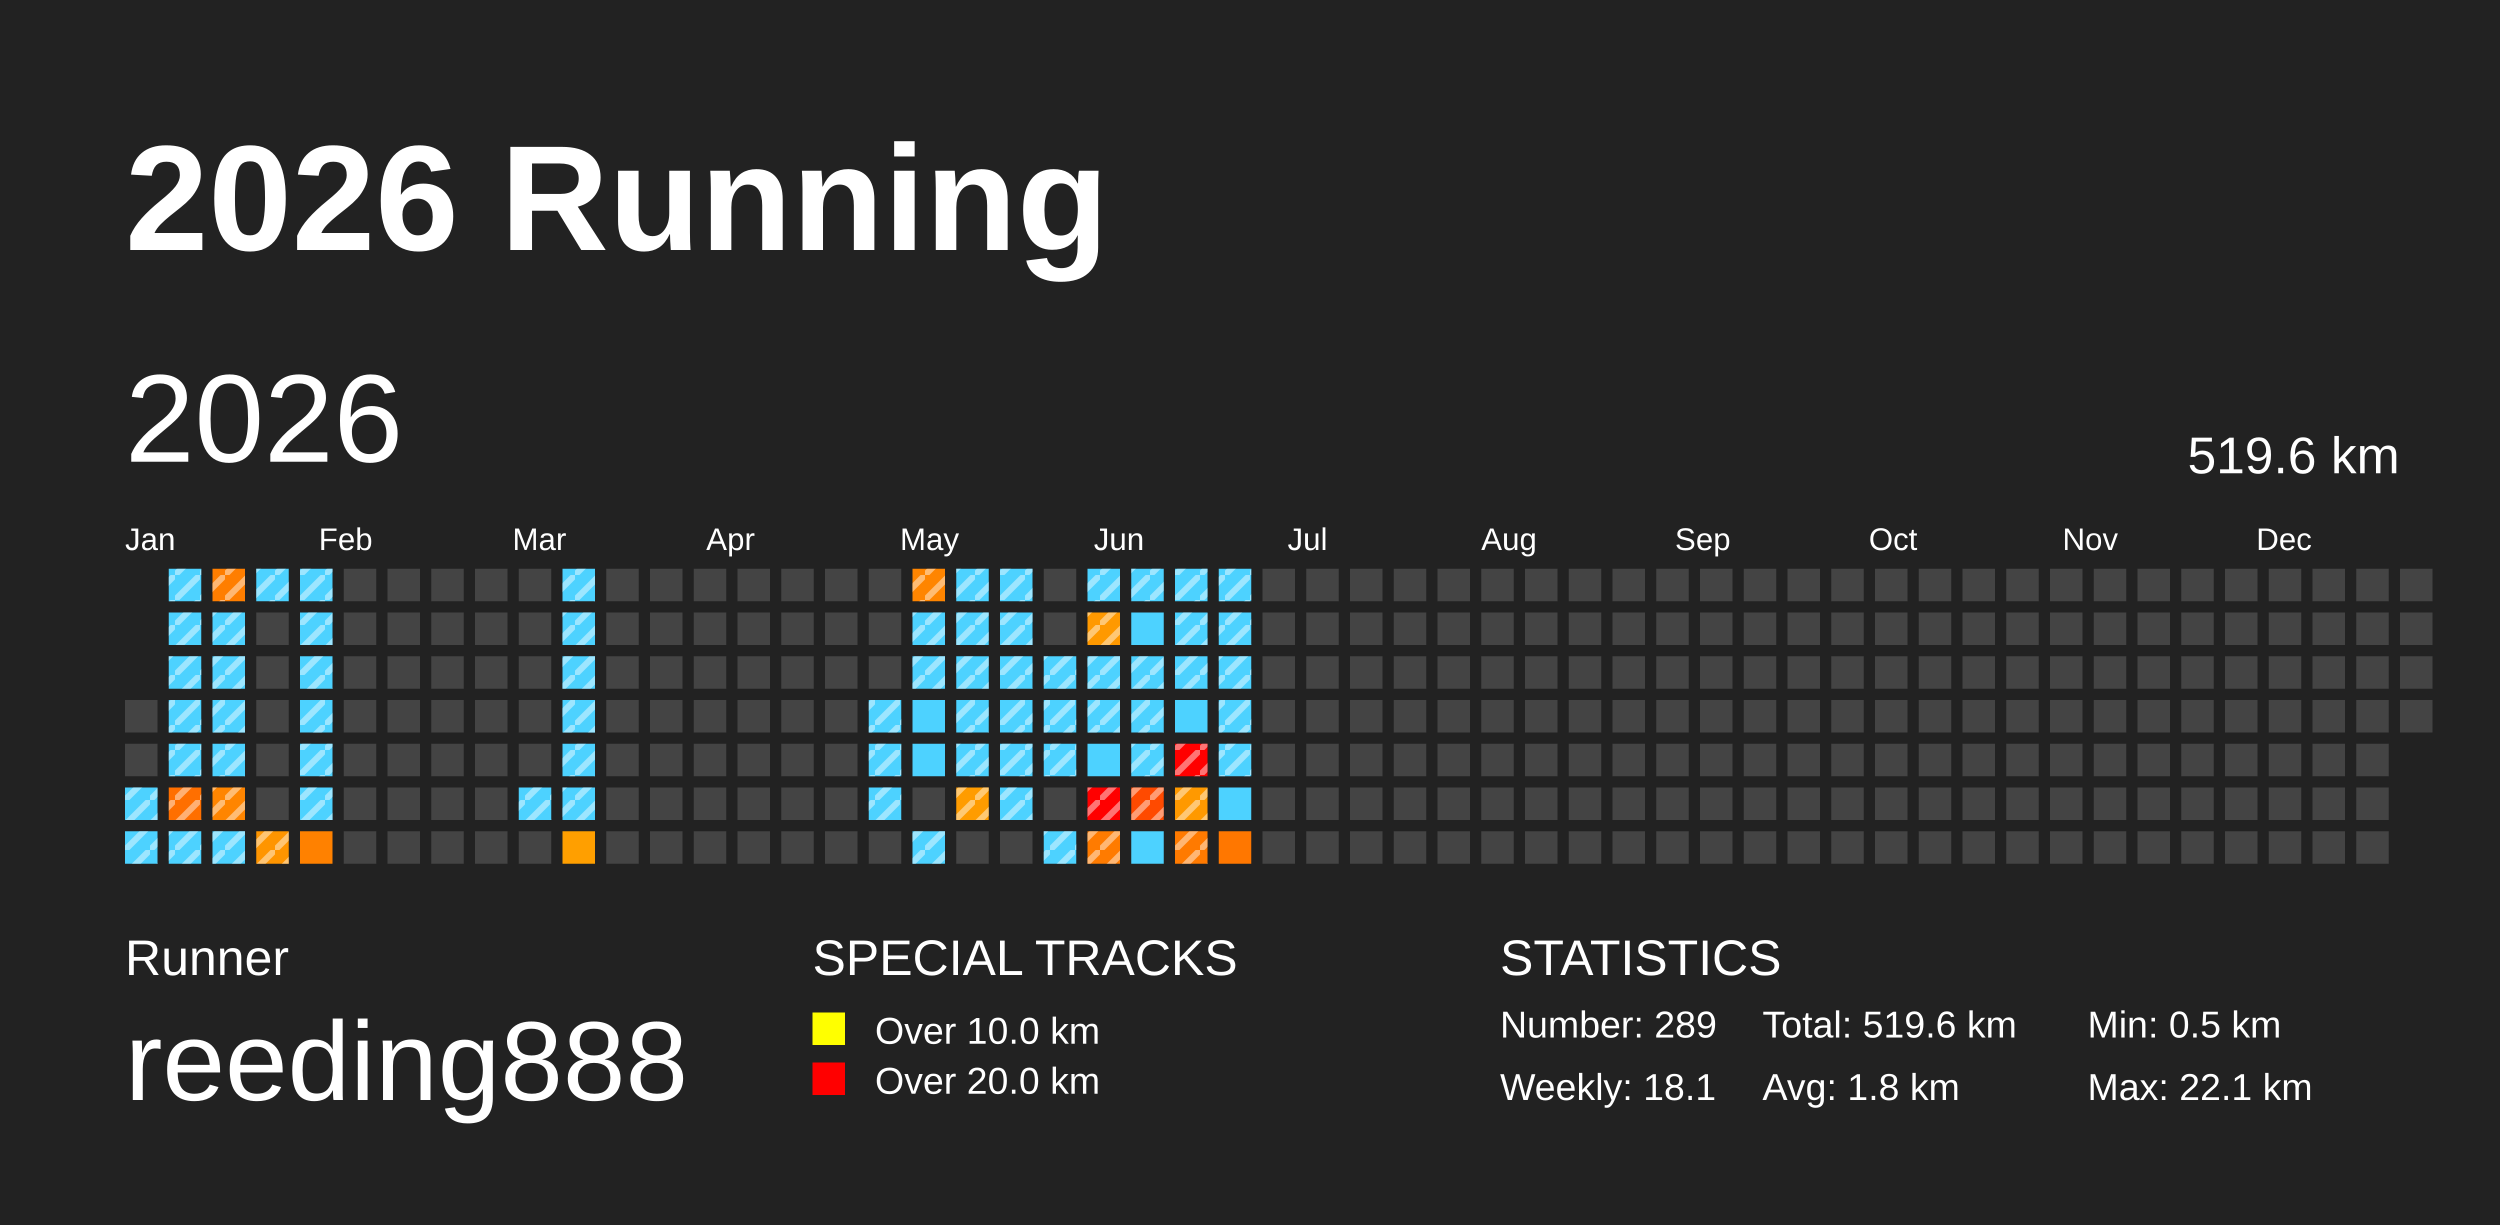
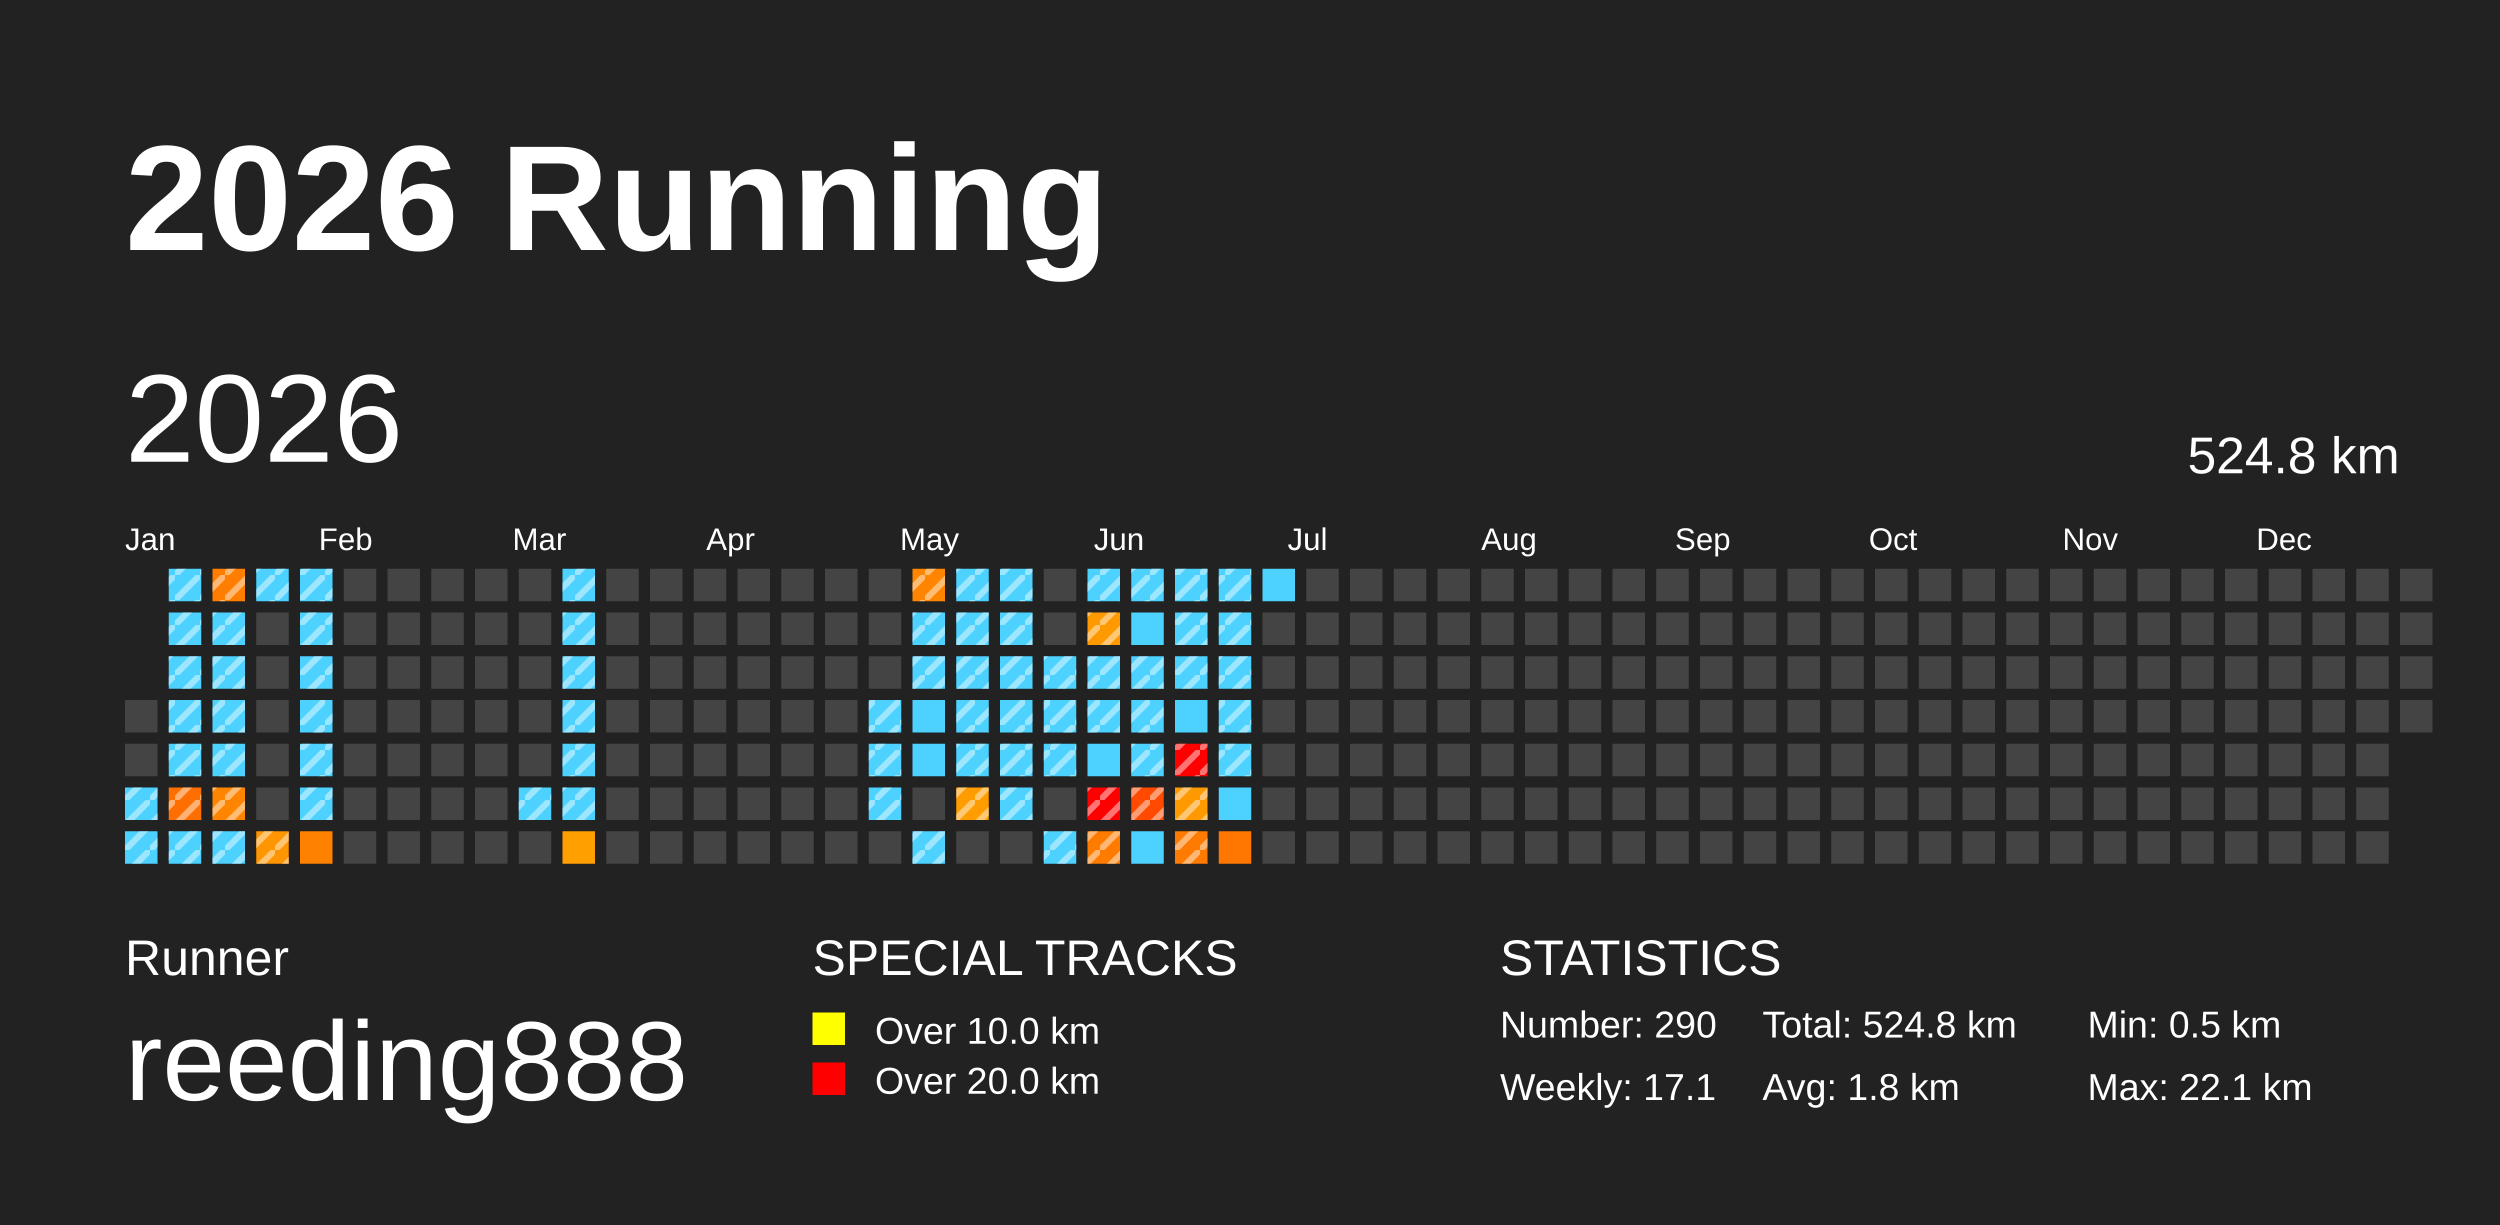
<svg xmlns="http://www.w3.org/2000/svg" baseProfile="full" height="98mm" version="1.1" viewBox="0,0,200,98" width="200mm">
  <defs>
    <pattern height="2" id="indoor-stripe" patternUnits="userSpaceOnUse" width="2">
      <line stroke="white" stroke-opacity="0.45" stroke-width="0.5" x1="0" x2="2" y1="2" y2="0" />
    </pattern>
  </defs>
  <rect fill="#222222" height="98" width="200" x="0" y="0" />
  <text fill="#FFFFFF" style="font-size:12px; font-family:Arial; font-weight:bold;" x="10" y="20">2026 Running</text>
  <text fill="#FFFFFF" style="font-size:4px; font-family:Arial" x="10" y="78">Runner</text>
  <text fill="#FFFFFF" style="font-size:9px; font-family:Arial" x="10" y="88">reeding888</text>
  <text fill="#FFFFFF" style="font-size:4px; font-family:Arial" x="65" y="78">SPECIAL TRACKS</text>
  <rect fill="yellow" height="2.6" width="2.6" x="65" y="81" />
  <text fill="#FFFFFF" style="font-size:3px; font-family:Arial" x="70" y="83.5">Over 10.0 km</text>
  <rect fill="red" height="2.6" width="2.6" x="65" y="85" />
  <text fill="#FFFFFF" style="font-size:3px; font-family:Arial" x="70" y="87.5">Over 20.0 km</text>
  <text fill="#FFFFFF" style="font-size:4px; font-family:Arial" x="120" y="78">STATISTICS</text>
-   <text fill="#FFFFFF" style="font-size:3px; font-family:Arial" x="120" y="83">Number: 289</text>
-   <text fill="#FFFFFF" style="font-size:3px; font-family:Arial" x="120" y="88">Weekly: 18.1</text>
-   <text fill="#FFFFFF" style="font-size:3px; font-family:Arial" x="141" y="83">Total: 519.6 km</text>
+   <text fill="#FFFFFF" style="font-size:3px; font-family:Arial" x="120" y="83">Number: 290</text>
+   <text fill="#FFFFFF" style="font-size:3px; font-family:Arial" x="120" y="88">Weekly: 17.1</text>
+   <text fill="#FFFFFF" style="font-size:3px; font-family:Arial" x="141" y="83">Total: 524.8 km</text>
  <text fill="#FFFFFF" style="font-size:3px; font-family:Arial" x="141" y="88">Avg: 1.8 km</text>
  <text fill="#FFFFFF" style="font-size:3px; font-family:Arial" x="167" y="83">Min: 0.5 km</text>
  <text fill="#FFFFFF" style="font-size:3px; font-family:Arial" x="167" y="88">Max: 22.1 km</text>
  <text dominant-baseline="hanging" fill="#FFFFFF" style="font-size:10.0px; font-family:Arial;" x="10" y="30">2026</text>
-   <text dominant-baseline="hanging" fill="#FFFFFF" style="font-size:4.125px; font-family:Arial;" x="175" y="35">519.6 km</text>
+   <text dominant-baseline="hanging" fill="#FFFFFF" style="font-size:4.125px; font-family:Arial;" x="175" y="35">524.8 km</text>
  <text fill="#FFFFFF" style="font-size:2.5px; font-family:Arial" x="10.0" y="44">Jan</text>
  <text fill="#FFFFFF" style="font-size:2.5px; font-family:Arial" x="25.5" y="44">Feb</text>
  <text fill="#FFFFFF" style="font-size:2.5px; font-family:Arial" x="41.0" y="44">Mar</text>
  <text fill="#FFFFFF" style="font-size:2.5px; font-family:Arial" x="56.5" y="44">Apr</text>
  <text fill="#FFFFFF" style="font-size:2.5px; font-family:Arial" x="72.0" y="44">May</text>
  <text fill="#FFFFFF" style="font-size:2.5px; font-family:Arial" x="87.5" y="44">Jun</text>
  <text fill="#FFFFFF" style="font-size:2.5px; font-family:Arial" x="103.0" y="44">Jul</text>
  <text fill="#FFFFFF" style="font-size:2.5px; font-family:Arial" x="118.5" y="44">Aug</text>
  <text fill="#FFFFFF" style="font-size:2.5px; font-family:Arial" x="134.0" y="44">Sep</text>
  <text fill="#FFFFFF" style="font-size:2.5px; font-family:Arial" x="149.5" y="44">Oct</text>
  <text fill="#FFFFFF" style="font-size:2.5px; font-family:Arial" x="165.0" y="44">Nov</text>
  <text fill="#FFFFFF" style="font-size:2.5px; font-family:Arial" x="180.5" y="44">Dec</text>
  <rect fill="#444444" height="2.6" width="2.6" x="10.0" y="56.0" />
  <rect fill="#444444" height="2.6" width="2.6" x="10.0" y="59.5" />
  <rect fill="#4dd2ff" height="2.6" width="2.6" x="10.0" y="63.0" />
  <rect fill="url(#indoor-stripe)" height="2.6" style="pointer-events: none;" width="2.6" x="10.0" y="63.0" />
  <rect fill="#4dd2ff" height="2.6" width="2.6" x="10.0" y="66.5" />
  <rect fill="url(#indoor-stripe)" height="2.6" style="pointer-events: none;" width="2.6" x="10.0" y="66.5" />
  <rect fill="#4dd2ff" height="2.6" width="2.6" x="13.5" y="45.5" />
  <rect fill="url(#indoor-stripe)" height="2.6" style="pointer-events: none;" width="2.6" x="13.5" y="45.5" />
  <rect fill="#4dd2ff" height="2.6" width="2.6" x="13.5" y="49.0" />
  <rect fill="url(#indoor-stripe)" height="2.6" style="pointer-events: none;" width="2.6" x="13.5" y="49.0" />
  <rect fill="#4dd2ff" height="2.6" width="2.6" x="13.5" y="52.5" />
  <rect fill="url(#indoor-stripe)" height="2.6" style="pointer-events: none;" width="2.6" x="13.5" y="52.5" />
  <rect fill="#4dd2ff" height="2.6" width="2.6" x="13.5" y="56.0" />
  <rect fill="url(#indoor-stripe)" height="2.6" style="pointer-events: none;" width="2.6" x="13.5" y="56.0" />
  <rect fill="#4dd2ff" height="2.6" width="2.6" x="13.5" y="59.5" />
  <rect fill="url(#indoor-stripe)" height="2.6" style="pointer-events: none;" width="2.6" x="13.5" y="59.5" />
  <rect fill="#ff6f00" height="2.6" width="2.6" x="13.5" y="63.0" />
  <rect fill="url(#indoor-stripe)" height="2.6" style="pointer-events: none;" width="2.6" x="13.5" y="63.0" />
  <rect fill="#4dd2ff" height="2.6" width="2.6" x="13.5" y="66.5" />
  <rect fill="url(#indoor-stripe)" height="2.6" style="pointer-events: none;" width="2.6" x="13.5" y="66.5" />
  <rect fill="#ff7e00" height="2.6" width="2.6" x="17.0" y="45.5" />
  <rect fill="url(#indoor-stripe)" height="2.6" style="pointer-events: none;" width="2.6" x="17.0" y="45.5" />
  <rect fill="#4dd2ff" height="2.6" width="2.6" x="17.0" y="49.0" />
  <rect fill="url(#indoor-stripe)" height="2.6" style="pointer-events: none;" width="2.6" x="17.0" y="49.0" />
  <rect fill="#4dd2ff" height="2.6" width="2.6" x="17.0" y="52.5" />
  <rect fill="url(#indoor-stripe)" height="2.6" style="pointer-events: none;" width="2.6" x="17.0" y="52.5" />
  <rect fill="#4dd2ff" height="2.6" width="2.6" x="17.0" y="56.0" />
  <rect fill="url(#indoor-stripe)" height="2.6" style="pointer-events: none;" width="2.6" x="17.0" y="56.0" />
  <rect fill="#4dd2ff" height="2.6" width="2.6" x="17.0" y="59.5" />
  <rect fill="url(#indoor-stripe)" height="2.6" style="pointer-events: none;" width="2.6" x="17.0" y="59.5" />
  <rect fill="#ff8500" height="2.6" width="2.6" x="17.0" y="63.0" />
  <rect fill="url(#indoor-stripe)" height="2.6" style="pointer-events: none;" width="2.6" x="17.0" y="63.0" />
  <rect fill="#4dd2ff" height="2.6" width="2.6" x="17.0" y="66.5" />
  <rect fill="url(#indoor-stripe)" height="2.6" style="pointer-events: none;" width="2.6" x="17.0" y="66.5" />
  <rect fill="#4dd2ff" height="2.6" width="2.6" x="20.5" y="45.5" />
  <rect fill="url(#indoor-stripe)" height="2.6" style="pointer-events: none;" width="2.6" x="20.5" y="45.5" />
  <rect fill="#444444" height="2.6" width="2.6" x="20.5" y="49.0" />
  <rect fill="#444444" height="2.6" width="2.6" x="20.5" y="52.5" />
  <rect fill="#444444" height="2.6" width="2.6" x="20.5" y="56.0" />
  <rect fill="#444444" height="2.6" width="2.6" x="20.5" y="59.5" />
  <rect fill="#444444" height="2.6" width="2.6" x="20.5" y="63.0" />
  <rect fill="#ff9500" height="2.6" width="2.6" x="20.5" y="66.5" />
  <rect fill="url(#indoor-stripe)" height="2.6" style="pointer-events: none;" width="2.6" x="20.5" y="66.5" />
  <rect fill="#4dd2ff" height="2.6" width="2.6" x="24.0" y="45.5" />
  <rect fill="url(#indoor-stripe)" height="2.6" style="pointer-events: none;" width="2.6" x="24.0" y="45.5" />
  <rect fill="#4dd2ff" height="2.6" width="2.6" x="24.0" y="49.0" />
  <rect fill="url(#indoor-stripe)" height="2.6" style="pointer-events: none;" width="2.6" x="24.0" y="49.0" />
  <rect fill="#4dd2ff" height="2.6" width="2.6" x="24.0" y="52.5" />
  <rect fill="url(#indoor-stripe)" height="2.6" style="pointer-events: none;" width="2.6" x="24.0" y="52.5" />
  <rect fill="#4dd2ff" height="2.6" width="2.6" x="24.0" y="56.0" />
  <rect fill="url(#indoor-stripe)" height="2.6" style="pointer-events: none;" width="2.6" x="24.0" y="56.0" />
  <rect fill="#4dd2ff" height="2.6" width="2.6" x="24.0" y="59.5" />
  <rect fill="url(#indoor-stripe)" height="2.6" style="pointer-events: none;" width="2.6" x="24.0" y="59.5" />
  <rect fill="#4dd2ff" height="2.6" width="2.6" x="24.0" y="63.0" />
  <rect fill="url(#indoor-stripe)" height="2.6" style="pointer-events: none;" width="2.6" x="24.0" y="63.0" />
  <rect fill="#ff8100" height="2.6" width="2.6" x="24.0" y="66.5" />
  <rect fill="#444444" height="2.6" width="2.6" x="27.5" y="45.5" />
  <rect fill="#444444" height="2.6" width="2.6" x="27.5" y="49.0" />
  <rect fill="#444444" height="2.6" width="2.6" x="27.5" y="52.5" />
  <rect fill="#444444" height="2.6" width="2.6" x="27.5" y="56.0" />
  <rect fill="#444444" height="2.6" width="2.6" x="27.5" y="59.5" />
  <rect fill="#444444" height="2.6" width="2.6" x="27.5" y="63.0" />
  <rect fill="#444444" height="2.6" width="2.6" x="27.5" y="66.5" />
  <rect fill="#444444" height="2.6" width="2.6" x="31.0" y="45.5" />
  <rect fill="#444444" height="2.6" width="2.6" x="31.0" y="49.0" />
  <rect fill="#444444" height="2.6" width="2.6" x="31.0" y="52.5" />
  <rect fill="#444444" height="2.6" width="2.6" x="31.0" y="56.0" />
  <rect fill="#444444" height="2.6" width="2.6" x="31.0" y="59.5" />
  <rect fill="#444444" height="2.6" width="2.6" x="31.0" y="63.0" />
  <rect fill="#444444" height="2.6" width="2.6" x="31.0" y="66.5" />
  <rect fill="#444444" height="2.6" width="2.6" x="34.5" y="45.5" />
  <rect fill="#444444" height="2.6" width="2.6" x="34.5" y="49.0" />
  <rect fill="#444444" height="2.6" width="2.6" x="34.5" y="52.5" />
  <rect fill="#444444" height="2.6" width="2.6" x="34.5" y="56.0" />
  <rect fill="#444444" height="2.6" width="2.6" x="34.5" y="59.5" />
  <rect fill="#444444" height="2.6" width="2.6" x="34.5" y="63.0" />
  <rect fill="#444444" height="2.6" width="2.6" x="34.5" y="66.5" />
  <rect fill="#444444" height="2.6" width="2.6" x="38.0" y="45.5" />
  <rect fill="#444444" height="2.6" width="2.6" x="38.0" y="49.0" />
  <rect fill="#444444" height="2.6" width="2.6" x="38.0" y="52.5" />
  <rect fill="#444444" height="2.6" width="2.6" x="38.0" y="56.0" />
  <rect fill="#444444" height="2.6" width="2.6" x="38.0" y="59.5" />
  <rect fill="#444444" height="2.6" width="2.6" x="38.0" y="63.0" />
  <rect fill="#444444" height="2.6" width="2.6" x="38.0" y="66.5" />
  <rect fill="#444444" height="2.6" width="2.6" x="41.5" y="45.5" />
  <rect fill="#444444" height="2.6" width="2.6" x="41.5" y="49.0" />
  <rect fill="#444444" height="2.6" width="2.6" x="41.5" y="52.5" />
  <rect fill="#444444" height="2.6" width="2.6" x="41.5" y="56.0" />
  <rect fill="#444444" height="2.6" width="2.6" x="41.5" y="59.5" />
  <rect fill="#4dd2ff" height="2.6" width="2.6" x="41.5" y="63.0" />
  <rect fill="url(#indoor-stripe)" height="2.6" style="pointer-events: none;" width="2.6" x="41.5" y="63.0" />
  <rect fill="#444444" height="2.6" width="2.6" x="41.5" y="66.5" />
  <rect fill="#4dd2ff" height="2.6" width="2.6" x="45.0" y="45.5" />
  <rect fill="url(#indoor-stripe)" height="2.6" style="pointer-events: none;" width="2.6" x="45.0" y="45.5" />
  <rect fill="#4dd2ff" height="2.6" width="2.6" x="45.0" y="49.0" />
  <rect fill="url(#indoor-stripe)" height="2.6" style="pointer-events: none;" width="2.6" x="45.0" y="49.0" />
  <rect fill="#4dd2ff" height="2.6" width="2.6" x="45.0" y="52.5" />
  <rect fill="url(#indoor-stripe)" height="2.6" style="pointer-events: none;" width="2.6" x="45.0" y="52.5" />
  <rect fill="#4dd2ff" height="2.6" width="2.6" x="45.0" y="56.0" />
  <rect fill="url(#indoor-stripe)" height="2.6" style="pointer-events: none;" width="2.6" x="45.0" y="56.0" />
  <rect fill="#4dd2ff" height="2.6" width="2.6" x="45.0" y="59.5" />
  <rect fill="url(#indoor-stripe)" height="2.6" style="pointer-events: none;" width="2.6" x="45.0" y="59.5" />
  <rect fill="#4dd2ff" height="2.6" width="2.6" x="45.0" y="63.0" />
  <rect fill="url(#indoor-stripe)" height="2.6" style="pointer-events: none;" width="2.6" x="45.0" y="63.0" />
  <rect fill="#ff9f00" height="2.6" width="2.6" x="45.0" y="66.5" />
  <rect fill="#444444" height="2.6" width="2.6" x="48.5" y="45.5" />
  <rect fill="#444444" height="2.6" width="2.6" x="48.5" y="49.0" />
  <rect fill="#444444" height="2.6" width="2.6" x="48.5" y="52.5" />
  <rect fill="#444444" height="2.6" width="2.6" x="48.5" y="56.0" />
  <rect fill="#444444" height="2.6" width="2.6" x="48.5" y="59.5" />
  <rect fill="#444444" height="2.6" width="2.6" x="48.5" y="63.0" />
  <rect fill="#444444" height="2.6" width="2.6" x="48.5" y="66.5" />
  <rect fill="#444444" height="2.6" width="2.6" x="52.0" y="45.5" />
  <rect fill="#444444" height="2.6" width="2.6" x="52.0" y="49.0" />
  <rect fill="#444444" height="2.6" width="2.6" x="52.0" y="52.5" />
  <rect fill="#444444" height="2.6" width="2.6" x="52.0" y="56.0" />
  <rect fill="#444444" height="2.6" width="2.6" x="52.0" y="59.5" />
  <rect fill="#444444" height="2.6" width="2.6" x="52.0" y="63.0" />
  <rect fill="#444444" height="2.6" width="2.6" x="52.0" y="66.5" />
  <rect fill="#444444" height="2.6" width="2.6" x="55.5" y="45.5" />
  <rect fill="#444444" height="2.6" width="2.6" x="55.5" y="49.0" />
  <rect fill="#444444" height="2.6" width="2.6" x="55.5" y="52.5" />
  <rect fill="#444444" height="2.6" width="2.6" x="55.5" y="56.0" />
  <rect fill="#444444" height="2.6" width="2.6" x="55.5" y="59.5" />
  <rect fill="#444444" height="2.6" width="2.6" x="55.5" y="63.0" />
  <rect fill="#444444" height="2.6" width="2.6" x="55.5" y="66.5" />
  <rect fill="#444444" height="2.6" width="2.6" x="59.0" y="45.5" />
  <rect fill="#444444" height="2.6" width="2.6" x="59.0" y="49.0" />
  <rect fill="#444444" height="2.6" width="2.6" x="59.0" y="52.5" />
  <rect fill="#444444" height="2.6" width="2.6" x="59.0" y="56.0" />
  <rect fill="#444444" height="2.6" width="2.6" x="59.0" y="59.5" />
  <rect fill="#444444" height="2.6" width="2.6" x="59.0" y="63.0" />
  <rect fill="#444444" height="2.6" width="2.6" x="59.0" y="66.5" />
  <rect fill="#444444" height="2.6" width="2.6" x="62.5" y="45.5" />
  <rect fill="#444444" height="2.6" width="2.6" x="62.5" y="49.0" />
  <rect fill="#444444" height="2.6" width="2.6" x="62.5" y="52.5" />
  <rect fill="#444444" height="2.6" width="2.6" x="62.5" y="56.0" />
  <rect fill="#444444" height="2.6" width="2.6" x="62.5" y="59.5" />
  <rect fill="#444444" height="2.6" width="2.6" x="62.5" y="63.0" />
  <rect fill="#444444" height="2.6" width="2.6" x="62.5" y="66.5" />
  <rect fill="#444444" height="2.6" width="2.6" x="66.0" y="45.5" />
  <rect fill="#444444" height="2.6" width="2.6" x="66.0" y="49.0" />
  <rect fill="#444444" height="2.6" width="2.6" x="66.0" y="52.5" />
  <rect fill="#444444" height="2.6" width="2.6" x="66.0" y="56.0" />
  <rect fill="#444444" height="2.6" width="2.6" x="66.0" y="59.5" />
  <rect fill="#444444" height="2.6" width="2.6" x="66.0" y="63.0" />
  <rect fill="#444444" height="2.6" width="2.6" x="66.0" y="66.5" />
  <rect fill="#444444" height="2.6" width="2.6" x="69.5" y="45.5" />
  <rect fill="#444444" height="2.6" width="2.6" x="69.5" y="49.0" />
  <rect fill="#444444" height="2.6" width="2.6" x="69.5" y="52.5" />
  <rect fill="#4dd2ff" height="2.6" width="2.6" x="69.5" y="56.0" />
  <rect fill="url(#indoor-stripe)" height="2.6" style="pointer-events: none;" width="2.6" x="69.5" y="56.0" />
  <rect fill="#4dd2ff" height="2.6" width="2.6" x="69.5" y="59.5" />
  <rect fill="url(#indoor-stripe)" height="2.6" style="pointer-events: none;" width="2.6" x="69.5" y="59.5" />
  <rect fill="#4dd2ff" height="2.6" width="2.6" x="69.5" y="63.0" />
  <rect fill="url(#indoor-stripe)" height="2.6" style="pointer-events: none;" width="2.6" x="69.5" y="63.0" />
  <rect fill="#444444" height="2.6" width="2.6" x="69.5" y="66.5" />
  <rect fill="#ff8500" height="2.6" width="2.6" x="73.0" y="45.5" />
  <rect fill="url(#indoor-stripe)" height="2.6" style="pointer-events: none;" width="2.6" x="73.0" y="45.5" />
  <rect fill="#4dd2ff" height="2.6" width="2.6" x="73.0" y="49.0" />
  <rect fill="url(#indoor-stripe)" height="2.6" style="pointer-events: none;" width="2.6" x="73.0" y="49.0" />
  <rect fill="#4dd2ff" height="2.6" width="2.6" x="73.0" y="52.5" />
  <rect fill="url(#indoor-stripe)" height="2.6" style="pointer-events: none;" width="2.6" x="73.0" y="52.5" />
  <rect fill="#4dd2ff" height="2.6" width="2.6" x="73.0" y="56.0" />
  <rect fill="#4dd2ff" height="2.6" width="2.6" x="73.0" y="59.5" />
  <rect fill="#444444" height="2.6" width="2.6" x="73.0" y="63.0" />
  <rect fill="#4dd2ff" height="2.6" width="2.6" x="73.0" y="66.5" />
  <rect fill="url(#indoor-stripe)" height="2.6" style="pointer-events: none;" width="2.6" x="73.0" y="66.5" />
  <rect fill="#4dd2ff" height="2.6" width="2.6" x="76.5" y="45.5" />
  <rect fill="url(#indoor-stripe)" height="2.6" style="pointer-events: none;" width="2.6" x="76.5" y="45.5" />
  <rect fill="#4dd2ff" height="2.6" width="2.6" x="76.5" y="49.0" />
  <rect fill="url(#indoor-stripe)" height="2.6" style="pointer-events: none;" width="2.6" x="76.5" y="49.0" />
  <rect fill="#4dd2ff" height="2.6" width="2.6" x="76.5" y="52.5" />
  <rect fill="url(#indoor-stripe)" height="2.6" style="pointer-events: none;" width="2.6" x="76.5" y="52.5" />
  <rect fill="#4dd2ff" height="2.6" width="2.6" x="76.5" y="56.0" />
  <rect fill="url(#indoor-stripe)" height="2.6" style="pointer-events: none;" width="2.6" x="76.5" y="56.0" />
  <rect fill="#4dd2ff" height="2.6" width="2.6" x="76.5" y="59.5" />
  <rect fill="url(#indoor-stripe)" height="2.6" style="pointer-events: none;" width="2.6" x="76.5" y="59.5" />
  <rect fill="#ff9c00" height="2.6" width="2.6" x="76.5" y="63.0" />
  <rect fill="url(#indoor-stripe)" height="2.6" style="pointer-events: none;" width="2.6" x="76.5" y="63.0" />
  <rect fill="#444444" height="2.6" width="2.6" x="76.5" y="66.5" />
  <rect fill="#4dd2ff" height="2.6" width="2.6" x="80.0" y="45.5" />
  <rect fill="url(#indoor-stripe)" height="2.6" style="pointer-events: none;" width="2.6" x="80.0" y="45.5" />
  <rect fill="#4dd2ff" height="2.6" width="2.6" x="80.0" y="49.0" />
  <rect fill="url(#indoor-stripe)" height="2.6" style="pointer-events: none;" width="2.6" x="80.0" y="49.0" />
  <rect fill="#4dd2ff" height="2.6" width="2.6" x="80.0" y="52.5" />
  <rect fill="url(#indoor-stripe)" height="2.6" style="pointer-events: none;" width="2.6" x="80.0" y="52.5" />
  <rect fill="#4dd2ff" height="2.6" width="2.6" x="80.0" y="56.0" />
  <rect fill="url(#indoor-stripe)" height="2.6" style="pointer-events: none;" width="2.6" x="80.0" y="56.0" />
  <rect fill="#4dd2ff" height="2.6" width="2.6" x="80.0" y="59.5" />
  <rect fill="url(#indoor-stripe)" height="2.6" style="pointer-events: none;" width="2.6" x="80.0" y="59.5" />
  <rect fill="#4dd2ff" height="2.6" width="2.6" x="80.0" y="63.0" />
  <rect fill="url(#indoor-stripe)" height="2.6" style="pointer-events: none;" width="2.6" x="80.0" y="63.0" />
  <rect fill="#444444" height="2.6" width="2.6" x="80.0" y="66.5" />
  <rect fill="#444444" height="2.6" width="2.6" x="83.5" y="45.5" />
  <rect fill="#444444" height="2.6" width="2.6" x="83.5" y="49.0" />
  <rect fill="#4dd2ff" height="2.6" width="2.6" x="83.5" y="52.5" />
  <rect fill="url(#indoor-stripe)" height="2.6" style="pointer-events: none;" width="2.6" x="83.5" y="52.5" />
  <rect fill="#4dd2ff" height="2.6" width="2.6" x="83.5" y="56.0" />
  <rect fill="url(#indoor-stripe)" height="2.6" style="pointer-events: none;" width="2.6" x="83.5" y="56.0" />
  <rect fill="#4dd2ff" height="2.6" width="2.6" x="83.5" y="59.5" />
  <rect fill="url(#indoor-stripe)" height="2.6" style="pointer-events: none;" width="2.6" x="83.5" y="59.5" />
  <rect fill="#444444" height="2.6" width="2.6" x="83.5" y="63.0" />
  <rect fill="#4dd2ff" height="2.6" width="2.6" x="83.5" y="66.5" />
  <rect fill="url(#indoor-stripe)" height="2.6" style="pointer-events: none;" width="2.6" x="83.5" y="66.5" />
  <rect fill="#4dd2ff" height="2.6" width="2.6" x="87.0" y="45.5" />
  <rect fill="url(#indoor-stripe)" height="2.6" style="pointer-events: none;" width="2.6" x="87.0" y="45.5" />
  <rect fill="#ff9900" height="2.6" width="2.6" x="87.0" y="49.0" />
  <rect fill="url(#indoor-stripe)" height="2.6" style="pointer-events: none;" width="2.6" x="87.0" y="49.0" />
  <rect fill="#4dd2ff" height="2.6" width="2.6" x="87.0" y="52.5" />
  <rect fill="url(#indoor-stripe)" height="2.6" style="pointer-events: none;" width="2.6" x="87.0" y="52.5" />
  <rect fill="#4dd2ff" height="2.6" width="2.6" x="87.0" y="56.0" />
  <rect fill="url(#indoor-stripe)" height="2.6" style="pointer-events: none;" width="2.6" x="87.0" y="56.0" />
  <rect fill="#4dd2ff" height="2.6" width="2.6" x="87.0" y="59.5" />
  <rect fill="red" height="2.6" width="2.6" x="87.0" y="63.0" />
  <rect fill="url(#indoor-stripe)" height="2.6" style="pointer-events: none;" width="2.6" x="87.0" y="63.0" />
  <rect fill="#ff7b00" height="2.6" width="2.6" x="87.0" y="66.5" />
  <rect fill="url(#indoor-stripe)" height="2.6" style="pointer-events: none;" width="2.6" x="87.0" y="66.5" />
  <rect fill="#4dd2ff" height="2.6" width="2.6" x="90.5" y="45.5" />
  <rect fill="url(#indoor-stripe)" height="2.6" style="pointer-events: none;" width="2.6" x="90.5" y="45.5" />
  <rect fill="#4dd2ff" height="2.6" width="2.6" x="90.5" y="49.0" />
  <rect fill="#4dd2ff" height="2.6" width="2.6" x="90.5" y="52.5" />
  <rect fill="url(#indoor-stripe)" height="2.6" style="pointer-events: none;" width="2.6" x="90.5" y="52.5" />
  <rect fill="#4dd2ff" height="2.6" width="2.6" x="90.5" y="56.0" />
  <rect fill="url(#indoor-stripe)" height="2.6" style="pointer-events: none;" width="2.6" x="90.5" y="56.0" />
  <rect fill="#4dd2ff" height="2.6" width="2.6" x="90.5" y="59.5" />
  <rect fill="url(#indoor-stripe)" height="2.6" style="pointer-events: none;" width="2.6" x="90.5" y="59.5" />
  <rect fill="#ff4a00" height="2.6" width="2.6" x="90.5" y="63.0" />
  <rect fill="url(#indoor-stripe)" height="2.6" style="pointer-events: none;" width="2.6" x="90.5" y="63.0" />
  <rect fill="#4dd2ff" height="2.6" width="2.6" x="90.5" y="66.5" />
  <rect fill="#4dd2ff" height="2.6" width="2.6" x="94.0" y="45.5" />
  <rect fill="url(#indoor-stripe)" height="2.6" style="pointer-events: none;" width="2.6" x="94.0" y="45.5" />
  <rect fill="#4dd2ff" height="2.6" width="2.6" x="94.0" y="49.0" />
  <rect fill="url(#indoor-stripe)" height="2.6" style="pointer-events: none;" width="2.6" x="94.0" y="49.0" />
  <rect fill="#4dd2ff" height="2.6" width="2.6" x="94.0" y="52.5" />
  <rect fill="url(#indoor-stripe)" height="2.6" style="pointer-events: none;" width="2.6" x="94.0" y="52.5" />
  <rect fill="#4dd2ff" height="2.6" width="2.6" x="94.0" y="56.0" />
  <rect fill="red" height="2.6" width="2.6" x="94.0" y="59.5" />
  <rect fill="url(#indoor-stripe)" height="2.6" style="pointer-events: none;" width="2.6" x="94.0" y="59.5" />
  <rect fill="#ff9900" height="2.6" width="2.6" x="94.0" y="63.0" />
  <rect fill="url(#indoor-stripe)" height="2.6" style="pointer-events: none;" width="2.6" x="94.0" y="63.0" />
  <rect fill="#ff7a00" height="2.6" width="2.6" x="94.0" y="66.5" />
  <rect fill="url(#indoor-stripe)" height="2.6" style="pointer-events: none;" width="2.6" x="94.0" y="66.5" />
  <rect fill="#4dd2ff" height="2.6" width="2.6" x="97.5" y="45.5" />
  <rect fill="url(#indoor-stripe)" height="2.6" style="pointer-events: none;" width="2.6" x="97.5" y="45.5" />
  <rect fill="#4dd2ff" height="2.6" width="2.6" x="97.5" y="49.0" />
  <rect fill="url(#indoor-stripe)" height="2.6" style="pointer-events: none;" width="2.6" x="97.5" y="49.0" />
  <rect fill="#4dd2ff" height="2.6" width="2.6" x="97.5" y="52.5" />
  <rect fill="url(#indoor-stripe)" height="2.6" style="pointer-events: none;" width="2.6" x="97.5" y="52.5" />
  <rect fill="#4dd2ff" height="2.6" width="2.6" x="97.5" y="56.0" />
  <rect fill="url(#indoor-stripe)" height="2.6" style="pointer-events: none;" width="2.6" x="97.5" y="56.0" />
  <rect fill="#4dd2ff" height="2.6" width="2.6" x="97.5" y="59.5" />
  <rect fill="url(#indoor-stripe)" height="2.6" style="pointer-events: none;" width="2.6" x="97.5" y="59.5" />
  <rect fill="#4dd2ff" height="2.6" width="2.6" x="97.5" y="63.0" />
  <rect fill="#ff7700" height="2.6" width="2.6" x="97.5" y="66.5" />
-   <rect fill="#444444" height="2.6" width="2.6" x="101.0" y="45.5" />
+   <rect fill="#4dd2ff" height="2.6" width="2.6" x="101.0" y="45.5" />
  <rect fill="#444444" height="2.6" width="2.6" x="101.0" y="49.0" />
  <rect fill="#444444" height="2.6" width="2.6" x="101.0" y="52.5" />
  <rect fill="#444444" height="2.6" width="2.6" x="101.0" y="56.0" />
  <rect fill="#444444" height="2.6" width="2.6" x="101.0" y="59.5" />
  <rect fill="#444444" height="2.6" width="2.6" x="101.0" y="63.0" />
  <rect fill="#444444" height="2.6" width="2.6" x="101.0" y="66.5" />
  <rect fill="#444444" height="2.6" width="2.6" x="104.5" y="45.5" />
  <rect fill="#444444" height="2.6" width="2.6" x="104.5" y="49.0" />
  <rect fill="#444444" height="2.6" width="2.6" x="104.5" y="52.5" />
  <rect fill="#444444" height="2.6" width="2.6" x="104.5" y="56.0" />
  <rect fill="#444444" height="2.6" width="2.6" x="104.5" y="59.5" />
  <rect fill="#444444" height="2.6" width="2.6" x="104.5" y="63.0" />
  <rect fill="#444444" height="2.6" width="2.6" x="104.5" y="66.5" />
  <rect fill="#444444" height="2.6" width="2.6" x="108.0" y="45.5" />
  <rect fill="#444444" height="2.6" width="2.6" x="108.0" y="49.0" />
  <rect fill="#444444" height="2.6" width="2.6" x="108.0" y="52.5" />
  <rect fill="#444444" height="2.6" width="2.6" x="108.0" y="56.0" />
  <rect fill="#444444" height="2.6" width="2.6" x="108.0" y="59.5" />
  <rect fill="#444444" height="2.6" width="2.6" x="108.0" y="63.0" />
  <rect fill="#444444" height="2.6" width="2.6" x="108.0" y="66.5" />
  <rect fill="#444444" height="2.6" width="2.6" x="111.5" y="45.5" />
  <rect fill="#444444" height="2.6" width="2.6" x="111.5" y="49.0" />
  <rect fill="#444444" height="2.6" width="2.6" x="111.5" y="52.5" />
  <rect fill="#444444" height="2.6" width="2.6" x="111.5" y="56.0" />
  <rect fill="#444444" height="2.6" width="2.6" x="111.5" y="59.5" />
  <rect fill="#444444" height="2.6" width="2.6" x="111.5" y="63.0" />
  <rect fill="#444444" height="2.6" width="2.6" x="111.5" y="66.5" />
  <rect fill="#444444" height="2.6" width="2.6" x="115.0" y="45.5" />
  <rect fill="#444444" height="2.6" width="2.6" x="115.0" y="49.0" />
  <rect fill="#444444" height="2.6" width="2.6" x="115.0" y="52.5" />
  <rect fill="#444444" height="2.6" width="2.6" x="115.0" y="56.0" />
  <rect fill="#444444" height="2.6" width="2.6" x="115.0" y="59.5" />
  <rect fill="#444444" height="2.6" width="2.6" x="115.0" y="63.0" />
  <rect fill="#444444" height="2.6" width="2.6" x="115.0" y="66.5" />
  <rect fill="#444444" height="2.6" width="2.6" x="118.5" y="45.5" />
  <rect fill="#444444" height="2.6" width="2.6" x="118.5" y="49.0" />
  <rect fill="#444444" height="2.6" width="2.6" x="118.5" y="52.5" />
  <rect fill="#444444" height="2.6" width="2.6" x="118.5" y="56.0" />
  <rect fill="#444444" height="2.6" width="2.6" x="118.5" y="59.5" />
  <rect fill="#444444" height="2.6" width="2.6" x="118.5" y="63.0" />
  <rect fill="#444444" height="2.6" width="2.6" x="118.5" y="66.5" />
  <rect fill="#444444" height="2.6" width="2.6" x="122.0" y="45.5" />
  <rect fill="#444444" height="2.6" width="2.6" x="122.0" y="49.0" />
  <rect fill="#444444" height="2.6" width="2.6" x="122.0" y="52.5" />
  <rect fill="#444444" height="2.6" width="2.6" x="122.0" y="56.0" />
  <rect fill="#444444" height="2.6" width="2.6" x="122.0" y="59.5" />
  <rect fill="#444444" height="2.6" width="2.6" x="122.0" y="63.0" />
  <rect fill="#444444" height="2.6" width="2.6" x="122.0" y="66.5" />
  <rect fill="#444444" height="2.6" width="2.6" x="125.5" y="45.5" />
  <rect fill="#444444" height="2.6" width="2.6" x="125.5" y="49.0" />
  <rect fill="#444444" height="2.6" width="2.6" x="125.5" y="52.5" />
  <rect fill="#444444" height="2.6" width="2.6" x="125.5" y="56.0" />
  <rect fill="#444444" height="2.6" width="2.6" x="125.5" y="59.5" />
  <rect fill="#444444" height="2.6" width="2.6" x="125.5" y="63.0" />
  <rect fill="#444444" height="2.6" width="2.6" x="125.5" y="66.5" />
  <rect fill="#444444" height="2.6" width="2.6" x="129.0" y="45.5" />
  <rect fill="#444444" height="2.6" width="2.6" x="129.0" y="49.0" />
  <rect fill="#444444" height="2.6" width="2.6" x="129.0" y="52.5" />
  <rect fill="#444444" height="2.6" width="2.6" x="129.0" y="56.0" />
  <rect fill="#444444" height="2.6" width="2.6" x="129.0" y="59.5" />
  <rect fill="#444444" height="2.6" width="2.6" x="129.0" y="63.0" />
  <rect fill="#444444" height="2.6" width="2.6" x="129.0" y="66.5" />
  <rect fill="#444444" height="2.6" width="2.6" x="132.5" y="45.5" />
  <rect fill="#444444" height="2.6" width="2.6" x="132.5" y="49.0" />
  <rect fill="#444444" height="2.6" width="2.6" x="132.5" y="52.5" />
  <rect fill="#444444" height="2.6" width="2.6" x="132.5" y="56.0" />
  <rect fill="#444444" height="2.6" width="2.6" x="132.5" y="59.5" />
  <rect fill="#444444" height="2.6" width="2.6" x="132.5" y="63.0" />
  <rect fill="#444444" height="2.6" width="2.6" x="132.5" y="66.5" />
  <rect fill="#444444" height="2.6" width="2.6" x="136.0" y="45.5" />
  <rect fill="#444444" height="2.6" width="2.6" x="136.0" y="49.0" />
  <rect fill="#444444" height="2.6" width="2.6" x="136.0" y="52.5" />
  <rect fill="#444444" height="2.6" width="2.6" x="136.0" y="56.0" />
  <rect fill="#444444" height="2.6" width="2.6" x="136.0" y="59.5" />
  <rect fill="#444444" height="2.6" width="2.6" x="136.0" y="63.0" />
  <rect fill="#444444" height="2.6" width="2.6" x="136.0" y="66.5" />
  <rect fill="#444444" height="2.6" width="2.6" x="139.5" y="45.5" />
  <rect fill="#444444" height="2.6" width="2.6" x="139.5" y="49.0" />
  <rect fill="#444444" height="2.6" width="2.6" x="139.5" y="52.5" />
  <rect fill="#444444" height="2.6" width="2.6" x="139.5" y="56.0" />
  <rect fill="#444444" height="2.6" width="2.6" x="139.5" y="59.5" />
  <rect fill="#444444" height="2.6" width="2.6" x="139.5" y="63.0" />
  <rect fill="#444444" height="2.6" width="2.6" x="139.5" y="66.5" />
  <rect fill="#444444" height="2.6" width="2.6" x="143.0" y="45.5" />
  <rect fill="#444444" height="2.6" width="2.6" x="143.0" y="49.0" />
  <rect fill="#444444" height="2.6" width="2.6" x="143.0" y="52.5" />
  <rect fill="#444444" height="2.6" width="2.6" x="143.0" y="56.0" />
  <rect fill="#444444" height="2.6" width="2.6" x="143.0" y="59.5" />
  <rect fill="#444444" height="2.6" width="2.6" x="143.0" y="63.0" />
  <rect fill="#444444" height="2.6" width="2.6" x="143.0" y="66.5" />
  <rect fill="#444444" height="2.6" width="2.6" x="146.5" y="45.5" />
  <rect fill="#444444" height="2.6" width="2.6" x="146.5" y="49.0" />
  <rect fill="#444444" height="2.6" width="2.6" x="146.5" y="52.5" />
  <rect fill="#444444" height="2.6" width="2.6" x="146.5" y="56.0" />
  <rect fill="#444444" height="2.6" width="2.6" x="146.5" y="59.5" />
  <rect fill="#444444" height="2.6" width="2.6" x="146.5" y="63.0" />
  <rect fill="#444444" height="2.6" width="2.6" x="146.5" y="66.5" />
  <rect fill="#444444" height="2.6" width="2.6" x="150.0" y="45.5" />
  <rect fill="#444444" height="2.6" width="2.6" x="150.0" y="49.0" />
  <rect fill="#444444" height="2.6" width="2.6" x="150.0" y="52.5" />
  <rect fill="#444444" height="2.6" width="2.6" x="150.0" y="56.0" />
  <rect fill="#444444" height="2.6" width="2.6" x="150.0" y="59.5" />
  <rect fill="#444444" height="2.6" width="2.6" x="150.0" y="63.0" />
  <rect fill="#444444" height="2.6" width="2.6" x="150.0" y="66.5" />
  <rect fill="#444444" height="2.6" width="2.6" x="153.5" y="45.5" />
  <rect fill="#444444" height="2.6" width="2.6" x="153.5" y="49.0" />
  <rect fill="#444444" height="2.6" width="2.6" x="153.5" y="52.5" />
  <rect fill="#444444" height="2.6" width="2.6" x="153.5" y="56.0" />
  <rect fill="#444444" height="2.6" width="2.6" x="153.5" y="59.5" />
  <rect fill="#444444" height="2.6" width="2.6" x="153.5" y="63.0" />
  <rect fill="#444444" height="2.6" width="2.6" x="153.5" y="66.5" />
  <rect fill="#444444" height="2.6" width="2.6" x="157.0" y="45.5" />
  <rect fill="#444444" height="2.6" width="2.6" x="157.0" y="49.0" />
  <rect fill="#444444" height="2.6" width="2.6" x="157.0" y="52.5" />
  <rect fill="#444444" height="2.6" width="2.6" x="157.0" y="56.0" />
  <rect fill="#444444" height="2.6" width="2.6" x="157.0" y="59.5" />
  <rect fill="#444444" height="2.6" width="2.6" x="157.0" y="63.0" />
  <rect fill="#444444" height="2.6" width="2.6" x="157.0" y="66.5" />
  <rect fill="#444444" height="2.6" width="2.6" x="160.5" y="45.5" />
  <rect fill="#444444" height="2.6" width="2.6" x="160.5" y="49.0" />
  <rect fill="#444444" height="2.6" width="2.6" x="160.5" y="52.5" />
  <rect fill="#444444" height="2.6" width="2.6" x="160.5" y="56.0" />
  <rect fill="#444444" height="2.6" width="2.6" x="160.5" y="59.5" />
  <rect fill="#444444" height="2.6" width="2.6" x="160.5" y="63.0" />
  <rect fill="#444444" height="2.6" width="2.6" x="160.5" y="66.5" />
  <rect fill="#444444" height="2.6" width="2.6" x="164.0" y="45.5" />
  <rect fill="#444444" height="2.6" width="2.6" x="164.0" y="49.0" />
  <rect fill="#444444" height="2.6" width="2.6" x="164.0" y="52.5" />
  <rect fill="#444444" height="2.6" width="2.6" x="164.0" y="56.0" />
  <rect fill="#444444" height="2.6" width="2.6" x="164.0" y="59.5" />
  <rect fill="#444444" height="2.6" width="2.6" x="164.0" y="63.0" />
  <rect fill="#444444" height="2.6" width="2.6" x="164.0" y="66.5" />
  <rect fill="#444444" height="2.6" width="2.6" x="167.5" y="45.5" />
  <rect fill="#444444" height="2.6" width="2.6" x="167.5" y="49.0" />
  <rect fill="#444444" height="2.6" width="2.6" x="167.5" y="52.5" />
  <rect fill="#444444" height="2.6" width="2.6" x="167.5" y="56.0" />
  <rect fill="#444444" height="2.6" width="2.6" x="167.5" y="59.5" />
  <rect fill="#444444" height="2.6" width="2.6" x="167.5" y="63.0" />
  <rect fill="#444444" height="2.6" width="2.6" x="167.5" y="66.5" />
  <rect fill="#444444" height="2.6" width="2.6" x="171.0" y="45.5" />
  <rect fill="#444444" height="2.6" width="2.6" x="171.0" y="49.0" />
  <rect fill="#444444" height="2.6" width="2.6" x="171.0" y="52.5" />
  <rect fill="#444444" height="2.6" width="2.6" x="171.0" y="56.0" />
  <rect fill="#444444" height="2.6" width="2.6" x="171.0" y="59.5" />
  <rect fill="#444444" height="2.6" width="2.6" x="171.0" y="63.0" />
  <rect fill="#444444" height="2.6" width="2.6" x="171.0" y="66.5" />
  <rect fill="#444444" height="2.6" width="2.6" x="174.5" y="45.5" />
  <rect fill="#444444" height="2.6" width="2.6" x="174.5" y="49.0" />
  <rect fill="#444444" height="2.6" width="2.6" x="174.5" y="52.5" />
  <rect fill="#444444" height="2.6" width="2.6" x="174.5" y="56.0" />
  <rect fill="#444444" height="2.6" width="2.6" x="174.5" y="59.5" />
  <rect fill="#444444" height="2.6" width="2.6" x="174.5" y="63.0" />
  <rect fill="#444444" height="2.6" width="2.6" x="174.5" y="66.5" />
  <rect fill="#444444" height="2.6" width="2.6" x="178.0" y="45.5" />
  <rect fill="#444444" height="2.6" width="2.6" x="178.0" y="49.0" />
  <rect fill="#444444" height="2.6" width="2.6" x="178.0" y="52.5" />
  <rect fill="#444444" height="2.6" width="2.6" x="178.0" y="56.0" />
  <rect fill="#444444" height="2.6" width="2.6" x="178.0" y="59.5" />
  <rect fill="#444444" height="2.6" width="2.6" x="178.0" y="63.0" />
  <rect fill="#444444" height="2.6" width="2.6" x="178.0" y="66.5" />
  <rect fill="#444444" height="2.6" width="2.6" x="181.5" y="45.5" />
  <rect fill="#444444" height="2.6" width="2.6" x="181.5" y="49.0" />
  <rect fill="#444444" height="2.6" width="2.6" x="181.5" y="52.5" />
  <rect fill="#444444" height="2.6" width="2.6" x="181.5" y="56.0" />
  <rect fill="#444444" height="2.6" width="2.6" x="181.5" y="59.5" />
  <rect fill="#444444" height="2.6" width="2.6" x="181.5" y="63.0" />
  <rect fill="#444444" height="2.6" width="2.6" x="181.5" y="66.5" />
  <rect fill="#444444" height="2.6" width="2.6" x="185.0" y="45.5" />
  <rect fill="#444444" height="2.6" width="2.6" x="185.0" y="49.0" />
  <rect fill="#444444" height="2.6" width="2.6" x="185.0" y="52.5" />
  <rect fill="#444444" height="2.6" width="2.6" x="185.0" y="56.0" />
  <rect fill="#444444" height="2.6" width="2.6" x="185.0" y="59.5" />
  <rect fill="#444444" height="2.6" width="2.6" x="185.0" y="63.0" />
  <rect fill="#444444" height="2.6" width="2.6" x="185.0" y="66.5" />
  <rect fill="#444444" height="2.6" width="2.6" x="188.5" y="45.5" />
  <rect fill="#444444" height="2.6" width="2.6" x="188.5" y="49.0" />
  <rect fill="#444444" height="2.6" width="2.6" x="188.5" y="52.5" />
  <rect fill="#444444" height="2.6" width="2.6" x="188.5" y="56.0" />
  <rect fill="#444444" height="2.6" width="2.6" x="188.5" y="59.5" />
  <rect fill="#444444" height="2.6" width="2.6" x="188.5" y="63.0" />
  <rect fill="#444444" height="2.6" width="2.6" x="188.5" y="66.5" />
  <rect fill="#444444" height="2.6" width="2.6" x="192.0" y="45.5" />
  <rect fill="#444444" height="2.6" width="2.6" x="192.0" y="49.0" />
  <rect fill="#444444" height="2.6" width="2.6" x="192.0" y="52.5" />
  <rect fill="#444444" height="2.6" width="2.6" x="192.0" y="56.0" />
</svg>
